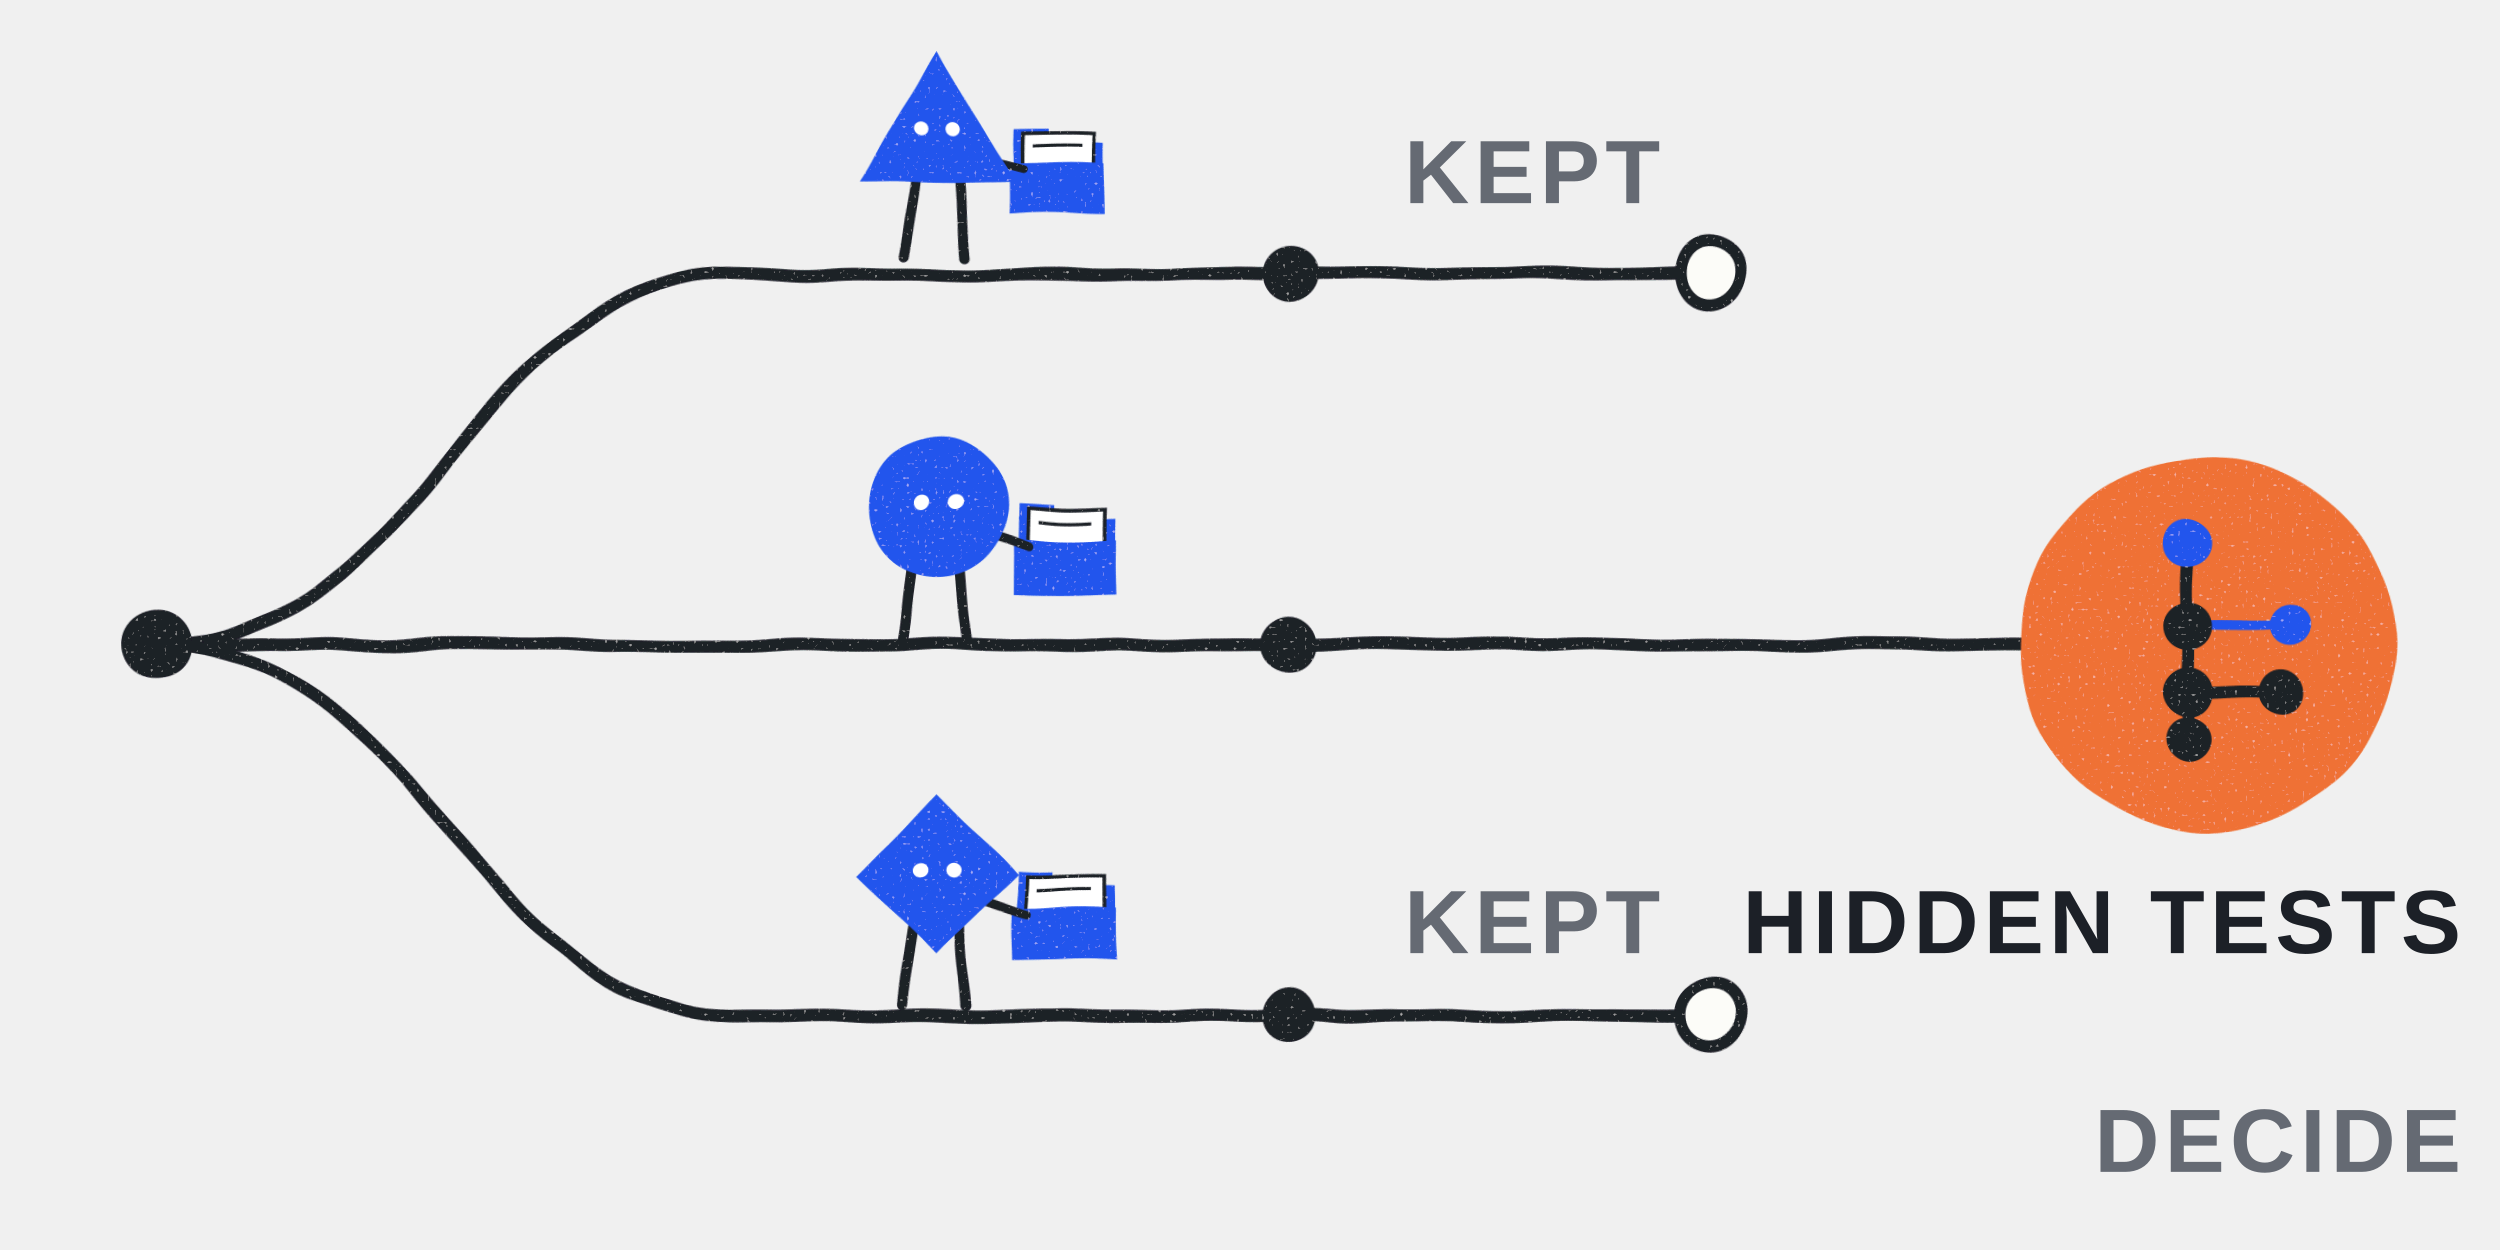
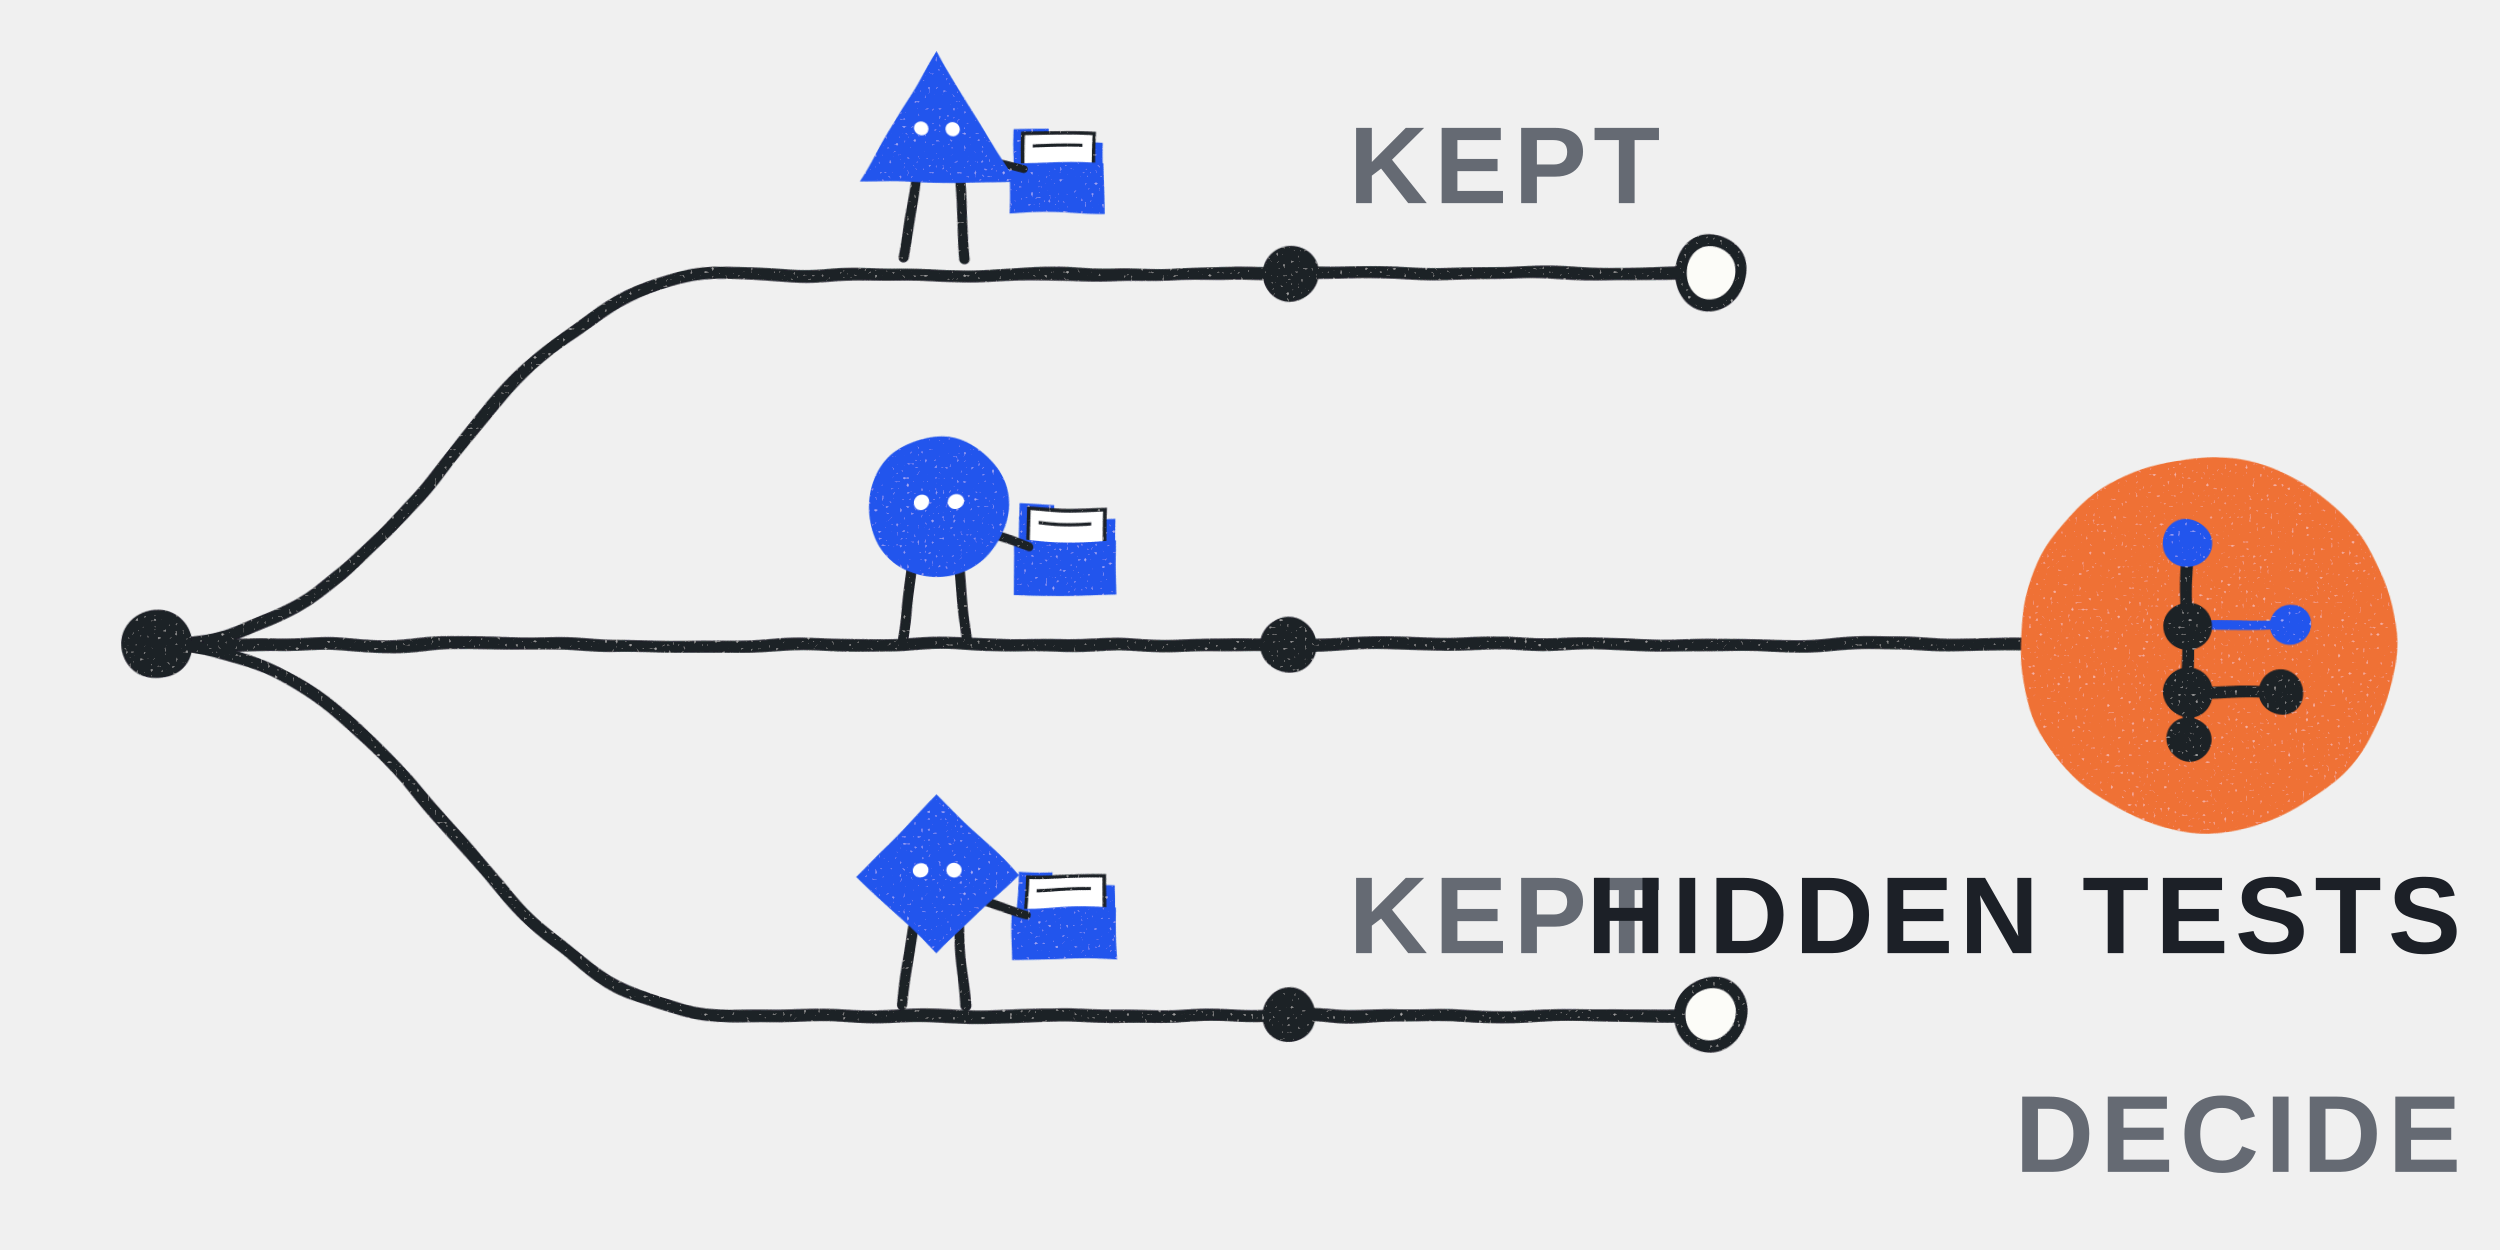
<svg xmlns="http://www.w3.org/2000/svg" viewBox="0 0 640 320" width="640" height="320" role="img" aria-label="Three forks compared by behavior, one lands">
  <defs>
    <filter id="sa05r" x="-15%" y="-15%" width="130%" height="130%">
      <feTurbulence type="fractalNoise" baseFrequency=".035" numOctaves="2" seed="3" result="t" />
      <feDisplacementMap in="SourceGraphic" in2="t" scale="2.6" xChannelSelector="R" yChannelSelector="G" result="d" />
      <feTurbulence type="fractalNoise" baseFrequency="1.1" numOctaves="1" seed="7" result="n" />
      <feColorMatrix in="n" type="matrix" values="0 0 0 0 1  0 0 0 0 1  0 0 0 0 1  0 0 0 -2.2 0.72" result="w" />
      <feComposite in="w" in2="d" operator="in" result="ws" />
      <feMerge>
        <feMergeNode in="d" />
        <feMergeNode in="ws" />
      </feMerge>
    </filter>
    <filter id="sa05s" x="-10%" y="-30%" width="120%" height="160%">
      <feTurbulence type="fractalNoise" baseFrequency="1.3" numOctaves="1" seed="2" result="n" />
      <feColorMatrix in="n" type="matrix" values="0 0 0 0 .09  0 0 0 0 .09  0 0 0 0 .1  4.5 0 0 0 -1.9" result="a" />
      <feComposite in="a" in2="SourceGraphic" operator="in" />
    </filter>
    <radialGradient id="sa05g">
      <stop offset="0%" stop-color="#000" stop-opacity="1" />
      <stop offset="100%" stop-color="#000" stop-opacity="0" />
    </radialGradient>
  </defs>
  <g filter="url(#sa05r)">
    <path d="M40 165 C110 165 120 70 190 70 L430 70" fill="none" stroke="#1C2027" stroke-width="3.2" stroke-linecap="round" />
    <path d="M40 165 L520 165" fill="none" stroke="#1C2027" stroke-width="3.2" stroke-linecap="round" />
    <path d="M40 165 C110 165 120 260 190 260 L430 260" fill="none" stroke="#1C2027" stroke-width="3.2" stroke-linecap="round" />
    <circle cx="40" cy="165" r="9" fill="#1C2027" />
    <circle cx="330" cy="70" r="7" fill="#1C2027" />
    <circle cx="330" cy="165" r="7" fill="#1C2027" />
    <circle cx="330" cy="260" r="7" fill="#1C2027" />
    <circle cx="438" cy="70" r="8" fill="#FCFCF8" stroke="#1C2027" stroke-width="3" />
    <circle cx="438" cy="260" r="8" fill="#FCFCF8" stroke="#1C2027" stroke-width="3" />
    <g>
      <line x1="234.56" y1="43.35" x2="231.5" y2="65.45" stroke="#1C2027" stroke-width="2.55" stroke-linecap="round" />
      <line x1="245.44" y1="43.35" x2="247.14" y2="65.45" stroke="#1C2027" stroke-width="2.55" stroke-linecap="round" />
      <g>
        <rect x="259.55" y="33.184" width="8.415" height="4.114" fill="#2455ED" />
        <rect x="259.55" y="36.55" width="23.375" height="17.765" fill="#2455ED" />
        <rect x="261.794" y="34.306" width="18.7" height="13.09" fill="#fff" stroke="#1C2027" stroke-width="0.9" />
        <line x1="264.225" y1="37.485" x2="277.315" y2="37.485" stroke="#1C2027" stroke-width="0.8" />
        <rect x="258.428" y="41.786" width="24.684" height="13.09" fill="#2455ED" />
      </g>
      <line x1="246.8" y1="39.1" x2="262.1" y2="43.35" stroke="#1C2027" stroke-width="2.04" stroke-linecap="round" />
      <polygon points="240.0,12.8 260.2,46.8 219.8,46.8" fill="#2455ED" />
      <circle cx="235.92" cy="33.15" r="1.87" fill="#fff" />
      <circle cx="244.08" cy="33.15" r="1.87" fill="#fff" />
    </g>
    <g>
      <line x1="234.24" y1="139.9" x2="231" y2="163.3" stroke="#1C2027" stroke-width="2.7" stroke-linecap="round" />
      <line x1="245.76" y1="139.9" x2="247.56" y2="163.3" stroke="#1C2027" stroke-width="2.7" stroke-linecap="round" />
      <g>
        <rect x="260.7" y="129.136" width="8.91" height="4.356" fill="#2455ED" />
        <rect x="260.7" y="132.7" width="24.75" height="18.81" fill="#2455ED" />
        <rect x="263.076" y="130.324" width="19.8" height="13.86" fill="#fff" stroke="#1C2027" stroke-width="0.9" />
        <line x1="265.65" y1="133.69" x2="279.51" y2="133.69" stroke="#1C2027" stroke-width="0.8" />
        <rect x="259.512" y="138.244" width="26.136" height="13.86" fill="#2455ED" />
      </g>
      <line x1="247.2" y1="135.4" x2="263.4" y2="139.9" stroke="#1C2027" stroke-width="2.16" stroke-linecap="round" />
      <circle cx="240" cy="130" r="18" fill="#2455ED" />
      <circle cx="235.68" cy="129.1" r="1.98" fill="#fff" />
      <circle cx="244.32" cy="129.1" r="1.98" fill="#fff" />
    </g>
    <g>
      <line x1="234.24" y1="233.9" x2="231" y2="257.3" stroke="#1C2027" stroke-width="2.7" stroke-linecap="round" />
      <line x1="245.76" y1="233.9" x2="247.56" y2="257.3" stroke="#1C2027" stroke-width="2.7" stroke-linecap="round" />
      <g>
        <rect x="260.7" y="223.136" width="8.91" height="4.356" fill="#2455ED" />
        <rect x="260.7" y="226.7" width="24.75" height="18.81" fill="#2455ED" />
        <rect x="263.076" y="224.324" width="19.8" height="13.86" fill="#fff" stroke="#1C2027" stroke-width="0.9" />
        <line x1="265.65" y1="227.69" x2="279.51" y2="227.69" stroke="#1C2027" stroke-width="0.8" />
        <rect x="259.512" y="232.244" width="26.136" height="13.86" fill="#2455ED" />
      </g>
      <line x1="247.2" y1="229.4" x2="263.4" y2="233.9" stroke="#1C2027" stroke-width="2.16" stroke-linecap="round" />
      <polygon points="240.0,203.3 260.7,224.0 240.0,244.7 219.3,224.0" fill="#2455ED" />
      <circle cx="235.68" cy="223.1" r="1.98" fill="#fff" />
      <circle cx="244.32" cy="223.1" r="1.98" fill="#fff" />
    </g>
    <g>
      <circle cx="565" cy="165" r="48" fill="#EF7134" />
      <path d="M560.2 138.6 L560.2 189" fill="none" stroke="#1C2027" stroke-width="3" stroke-linecap="round" />
      <path d="M560.2 160.2 L586.6 160.2" fill="none" stroke="#2455ED" stroke-width="2.4" stroke-linecap="round" />
      <path d="M560.2 177 L584.2 177" fill="none" stroke="#1C2027" stroke-width="3" stroke-linecap="round" />
      <circle cx="560.2" cy="138.6" r="6.24" fill="#2455ED" />
      <circle cx="560.2" cy="160.2" r="6.24" fill="#1C2027" />
      <circle cx="586.6" cy="160.2" r="5.28" fill="#2455ED" />
      <circle cx="560.2" cy="177" r="6.24" fill="#1C2027" />
      <circle cx="584.2" cy="177" r="5.76" fill="#1C2027" />
      <circle cx="560.2" cy="189" r="5.76" fill="#1C2027" />
    </g>
  </g>
  <g>
-     <text x="425" y="52" fill="#656A73" font-family="Arial, Helvetica, sans-serif" font-weight="600" font-size="23" letter-spacing=".06em" text-anchor="end">KEPT</text>
-     <text x="425" y="244" fill="#656A73" font-family="Arial, Helvetica, sans-serif" font-weight="600" font-size="23" letter-spacing=".06em" text-anchor="end">KEPT</text>
-     <text x="630" y="244" fill="#1C2027" font-family="Arial, Helvetica, sans-serif" font-weight="600" font-size="23" letter-spacing=".06em" text-anchor="end">HIDDEN TESTS</text>
-     <text x="630" y="300" fill="#656A73" font-family="Arial, Helvetica, sans-serif" font-weight="600" font-size="23" letter-spacing=".06em" text-anchor="end">DECIDE</text>
+     <text x="425" y="52" fill="#656A73" font-family="Arial, Helvetica, sans-serif" font-weight="600" font-size="28" letter-spacing=".06em" text-anchor="end">KEPT</text>
+     <text x="425" y="244" fill="#656A73" font-family="Arial, Helvetica, sans-serif" font-weight="600" font-size="28" letter-spacing=".06em" text-anchor="end">KEPT</text>
+     <text x="630" y="244" fill="#1C2027" font-family="Arial, Helvetica, sans-serif" font-weight="600" font-size="28" letter-spacing=".06em" text-anchor="end">HIDDEN TESTS</text>
+     <text x="630" y="300" fill="#656A73" font-family="Arial, Helvetica, sans-serif" font-weight="600" font-size="28" letter-spacing=".06em" text-anchor="end">DECIDE</text>
  </g>
</svg>
